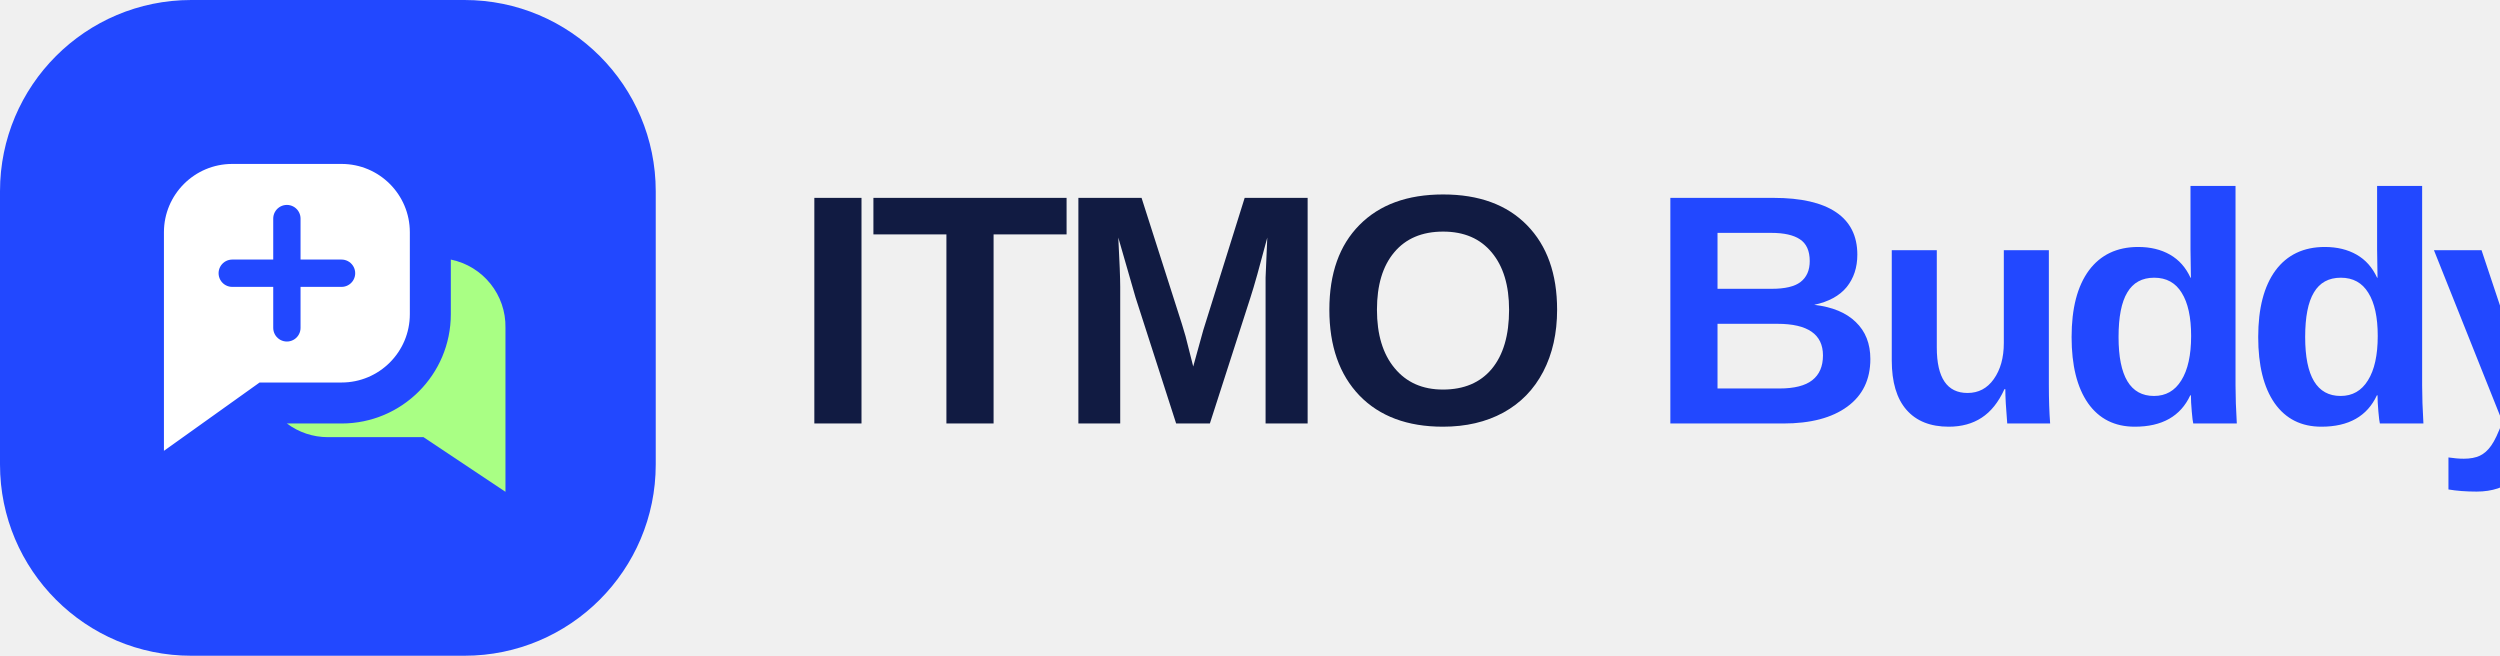
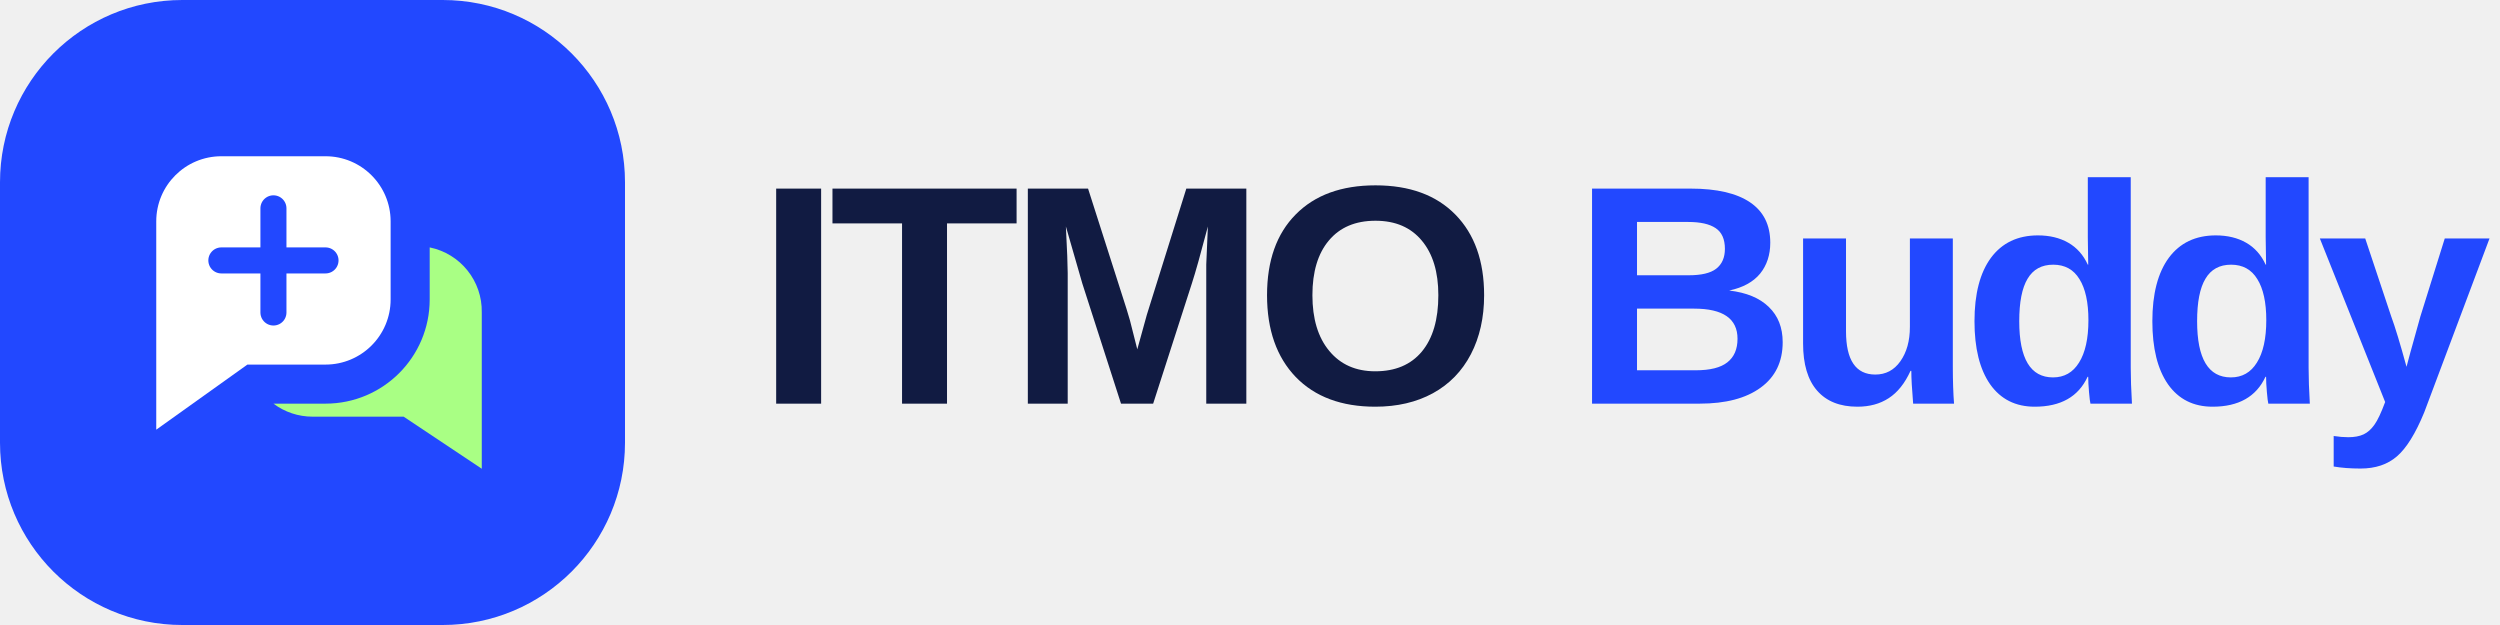
- <svg xmlns="http://www.w3.org/2000/svg" viewBox="0 0 183 48">
+ <svg xmlns="http://www.w3.org/2000/svg" viewBox="0 0 192 48">
  <rect width="48" height="48" rx="14" fill="#2248ff" />
  <path d="M12 17a5 5 0 0 1 5-5h8a5 5 0 0 1 5 5v6a5 5 0 0 1-5 5h-6l-7 5z" fill="#fff" />
  <path d="M33 19a5 5 0 0 1 4 5v12l-6-4h-7a5 5 0 0 1-3-1h4a8 8 0 0 0 8-8z" fill="#a9ff84" />
  <path d="M17 20h8m-4-4v8" stroke="#2248ff" stroke-width="2" stroke-linecap="round" />
  <text x="58" y="31" fill="#111b42" font-family="Arial, sans-serif" font-size="24" font-weight="800" letter-spacing="-1">ITMO <tspan fill="#2248ff">Buddy</tspan>
  </text>
</svg>
